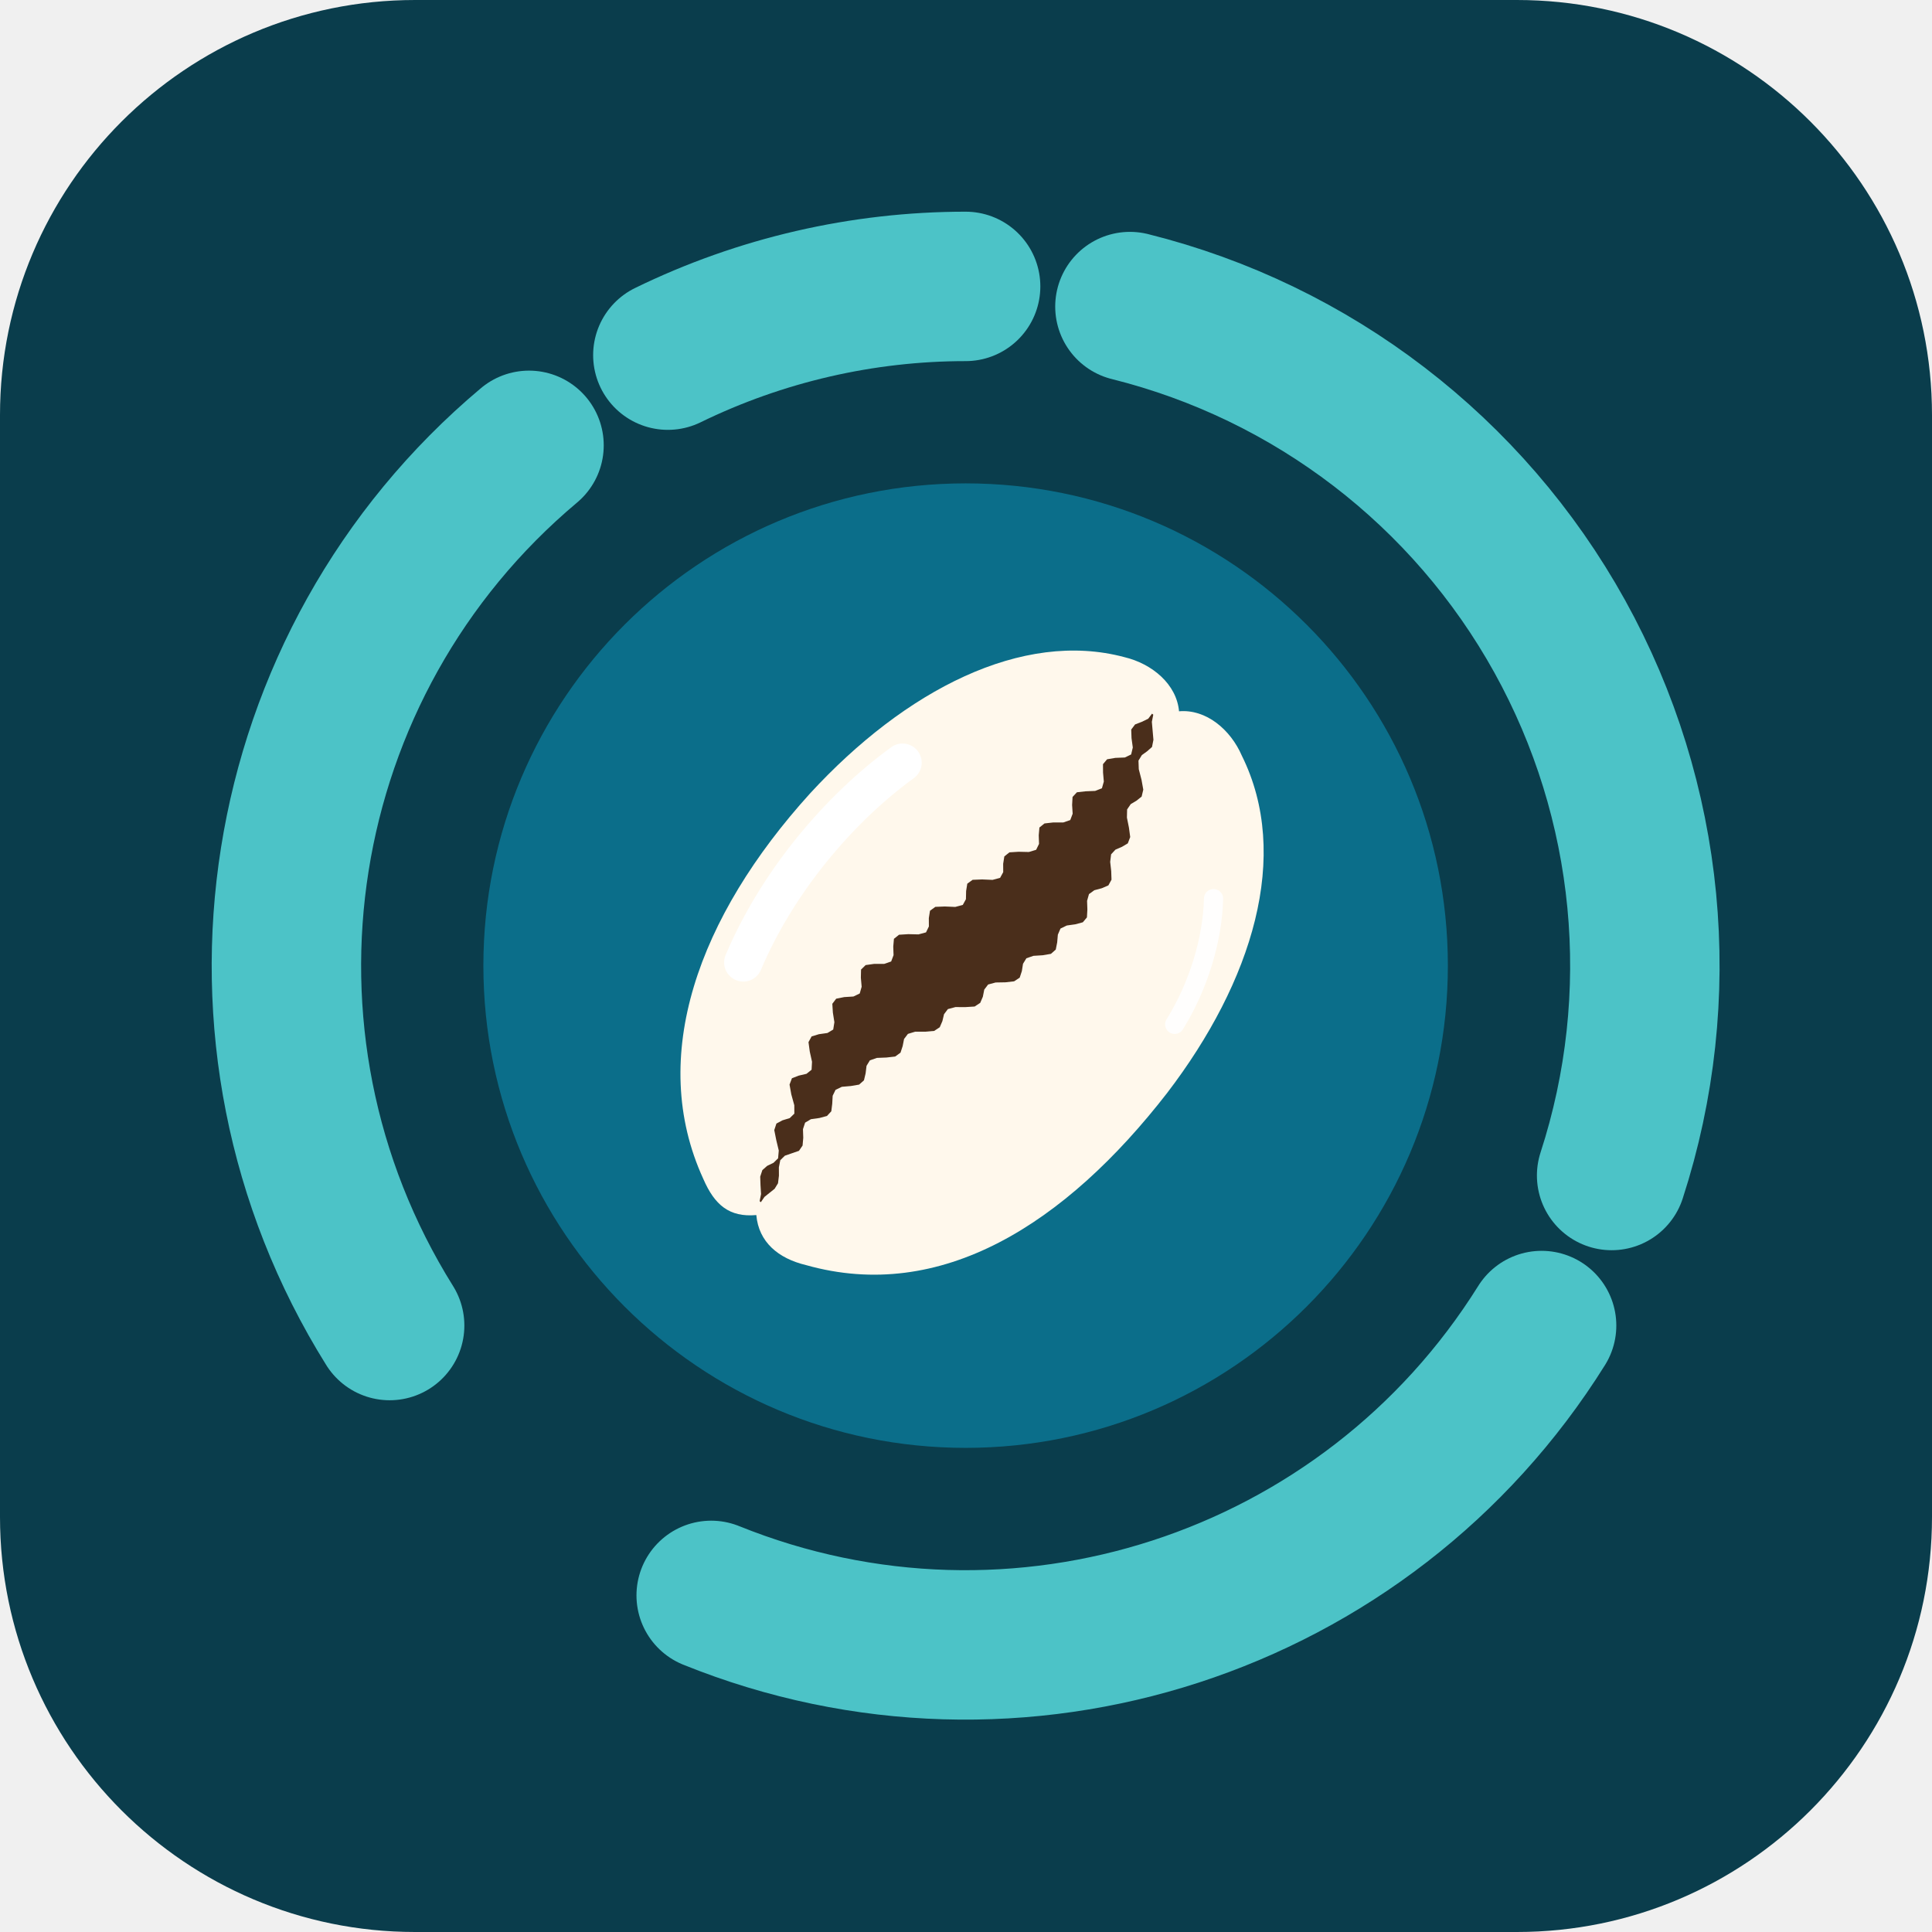
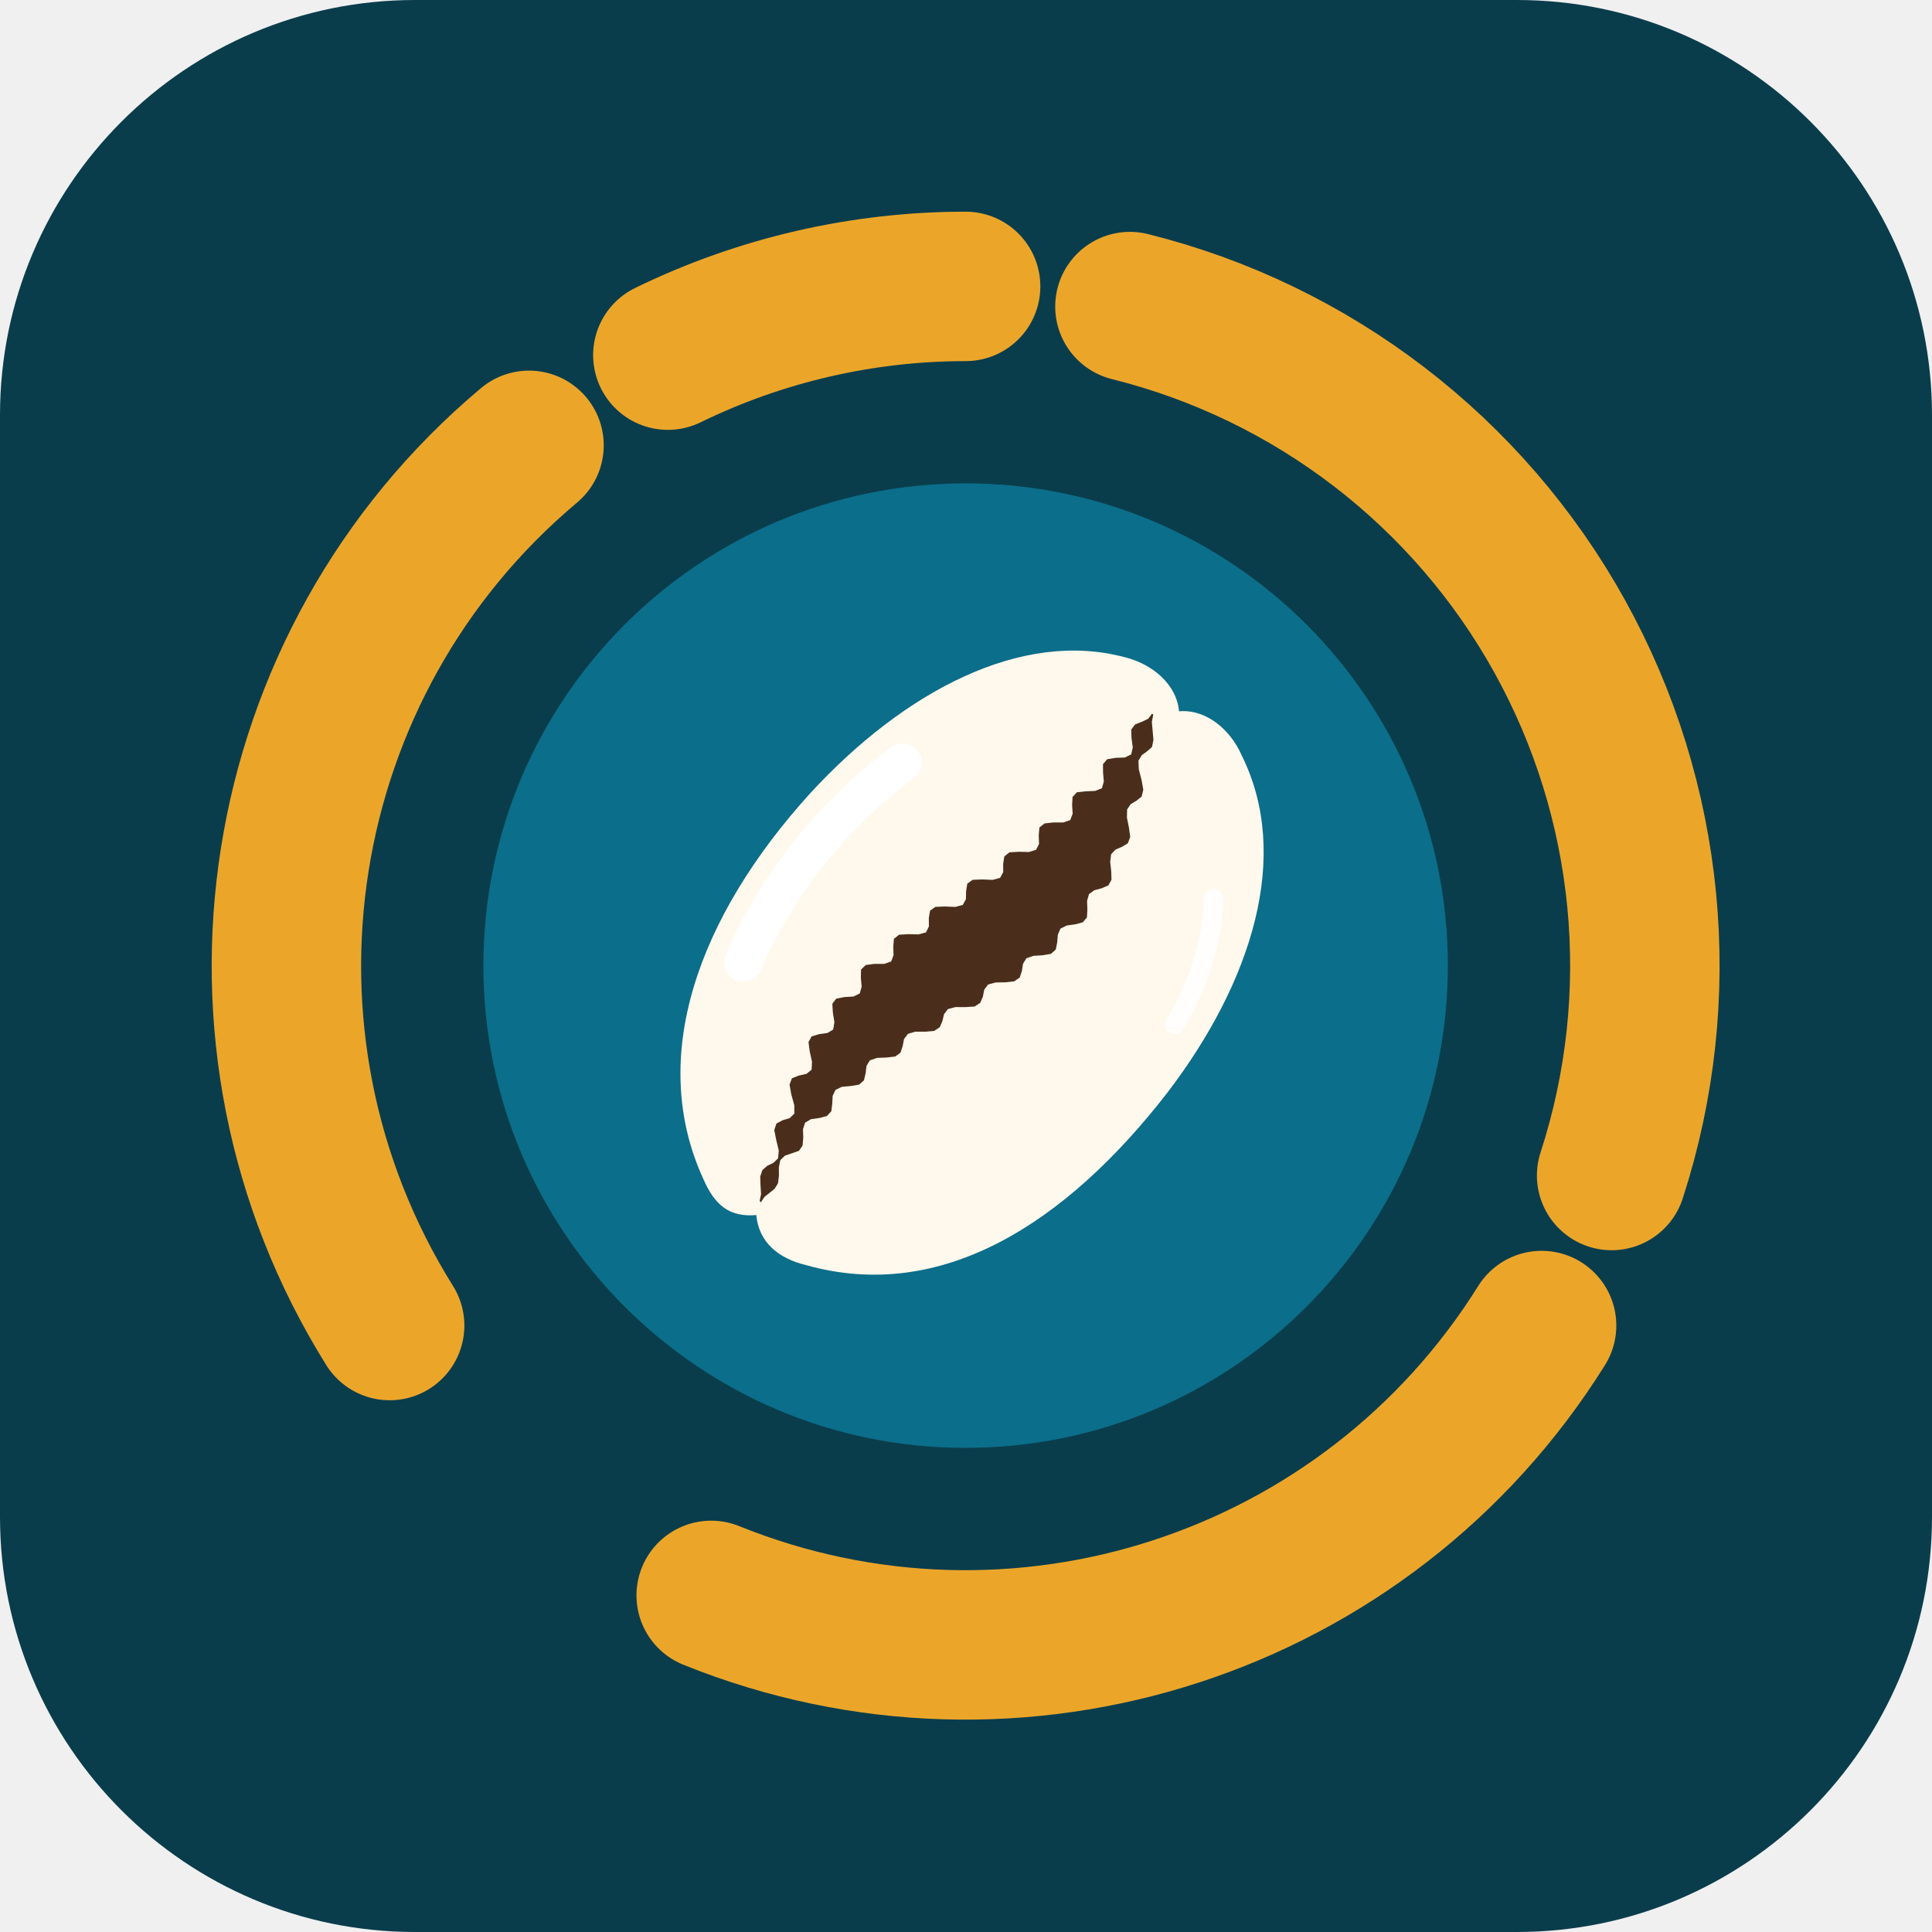
<svg xmlns="http://www.w3.org/2000/svg" viewBox="0 0 1024 1024">
  <rect width="1024" height="1024" rx="220" fill="#0A3D4C" />
  <g transform="translate(51 51) scale(3.600)">
-     <path d="M152.19 30.97 A100 100 0 0 1 223.11 158.90" fill="none" stroke="#4CC3C7" stroke-width="22" stroke-linecap="round" />
-     <path d="M212.80 180.99 A100 100 0 0 1 90.54 220.72" fill="none" stroke="#4CC3C7" stroke-width="22" stroke-linecap="round" />
-     <path d="M43.20 180.99 A100 100 0 0 1 63.72 51.40" fill="none" stroke="#4CC3C7" stroke-width="22" stroke-linecap="round" />
-     <path d="M84.16 38.12 A100 100 0 0 1 128.00 28.00" fill="none" stroke="#4CC3C7" stroke-width="22" stroke-linecap="round" />
+     <path d="M152.19 30.97 A100 100 0 0 1 223.11 158.90" fill="none" stroke="#EBA62A" stroke-width="22" stroke-linecap="round" />
+     <path d="M212.80 180.99 A100 100 0 0 1 90.54 220.72" fill="none" stroke="#EBA62A" stroke-width="22" stroke-linecap="round" />
+     <path d="M43.20 180.99 A100 100 0 0 1 63.72 51.40" fill="none" stroke="#EBA62A" stroke-width="22" stroke-linecap="round" />
+     <path d="M84.16 38.12 A100 100 0 0 1 128.00 28.00" fill="none" stroke="#EBA62A" stroke-width="22" stroke-linecap="round" />
    <circle cx="128" cy="128" r="71" fill="#0B6E8A" />
    <g transform="translate(128 128) rotate(40) scale(0.47) translate(-128 -128)">
      <g transform="rotate(0 128 128)">
        <path d="M128 24 C122 18 112 18 104 22 C74 36 58 74 56 118 C54 170 70 214 108 232 C116 236 122 236 128 230 C134 236 142 236 150 232 C190 214 204 170 202 118 C200 74 184 36 152 22 C144 18 134 18 128 24 Z" fill="#FFF8EC" />
        <path d="M122.0 30.0 L122.1 32.0 L121.2 34.0 L120.1 36.0 L120.2 38.0 L122.0 40.0 L124.2 42.0 L125.2 44.0 L124.3 46.0 L122.1 48.0 L120.4 50.0 L120.4 52.0 L122.1 54.0 L124.1 56.0 L125.0 58.0 L123.9 60.0 L121.7 62.0 L119.8 64.0 L119.7 66.0 L121.2 68.0 L123.1 70.0 L123.8 72.0 L122.6 74.0 L120.2 76.0 L118.3 78.0 L117.9 80.0 L119.3 82.0 L121.1 84.0 L121.6 86.0 L120.3 88.0 L117.8 90.0 L115.7 92.0 L115.3 94.0 L116.5 96.0 L118.2 98.0 L118.6 100.0 L117.2 102.0 L114.6 104.0 L112.4 106.0 L111.9 108.0 L113.1 110.0 L114.7 112.0 L115.1 114.0 L113.7 116.0 L111.1 118.0 L108.9 120.0 L108.4 122.0 L109.6 124.0 L111.3 126.0 L111.8 128.0 L110.4 130.0 L107.9 132.0 L105.8 134.0 L105.4 136.0 L106.8 138.0 L108.6 140.0 L109.3 142.0 L108.1 144.0 L105.7 146.0 L103.9 148.0 L103.7 150.0 L105.3 152.0 L107.3 154.0 L108.2 156.0 L107.3 158.0 L105.2 160.0 L103.6 162.0 L103.7 164.0 L105.6 166.0 L107.9 168.0 L109.1 170.0 L108.4 172.0 L106.6 174.0 L105.3 176.0 L105.7 178.0 L107.9 180.0 L110.5 182.0 L112.0 184.0 L111.6 186.0 L110.1 188.0 L109.0 190.0 L109.7 192.0 L112.1 194.0 L115.0 196.0 L116.7 198.0 L116.5 200.0 L115.2 202.0 L114.4 204.0 L115.2 206.0 L117.7 208.0 L120.4 210.0 L121.8 212.0 L121.6 214.0 L120.7 216.0 L120.4 218.0 L121.2 220.0 L123.0 222.0 L124.9 224.0 L126.0 226.0 L126.5 226.0 L126.3 224.0 L126.7 222.0 L127.1 220.0 L126.8 218.0 L125.5 216.0 L123.8 214.0 L122.7 212.0 L122.9 210.0 L124.1 208.0 L125.3 206.0 L125.1 204.0 L123.7 202.0 L121.9 200.0 L121.1 198.0 L121.8 196.0 L123.6 194.0 L125.0 192.0 L125.1 190.0 L123.8 188.0 L122.3 186.0 L121.8 184.0 L122.7 182.0 L124.7 180.0 L126.4 178.0 L126.7 176.0 L125.7 174.0 L124.4 172.0 L124.1 170.0 L125.3 168.0 L127.5 166.0 L129.4 164.0 L129.9 162.0 L129.1 160.0 L128.0 158.0 L127.9 156.0 L129.2 154.0 L131.6 152.0 L133.6 150.0 L134.2 148.0 L133.6 146.0 L132.6 144.0 L132.5 142.0 L133.9 140.0 L136.3 138.0 L138.4 136.0 L139.0 134.0 L138.4 132.0 L137.3 130.0 L137.2 128.0 L138.6 126.0 L140.9 124.0 L142.8 122.0 L143.4 120.0 L142.6 118.0 L141.4 116.0 L141.1 114.0 L142.3 112.0 L144.4 110.0 L146.1 108.0 L146.4 106.0 L145.3 104.0 L143.9 102.0 L143.3 100.0 L144.2 98.0 L146.0 96.0 L147.4 94.0 L147.4 92.0 L145.9 90.0 L144.1 88.0 L143.2 86.0 L143.7 84.0 L145.1 82.0 L146.1 80.0 L145.7 78.0 L143.9 76.0 L141.8 74.0 L140.5 72.0 L140.6 70.0 L141.6 68.0 L142.3 66.0 L141.6 64.0 L139.4 62.0 L136.9 60.0 L135.3 58.0 L135.1 56.0 L135.8 54.0 L136.2 52.0 L135.2 50.0 L132.8 48.0 L130.0 46.0 L128.2 44.0 L127.9 42.0 L128.4 40.0 L128.7 38.0 L127.6 36.0 L125.6 34.0 L123.6 32.0 L122.5 30.0 Z" fill="#4A2E1B" />
        <path d="M72 92 C66 116 66 146 74 172" fill="none" stroke="#FFFFFF" stroke-width="12" stroke-linecap="round" />
        <path d="M174 62 C182 72 188 86 190 100" fill="none" stroke="#FFFFFF" stroke-width="6" stroke-linecap="round" opacity=".9" />
      </g>
    </g>
  </g>
</svg>
